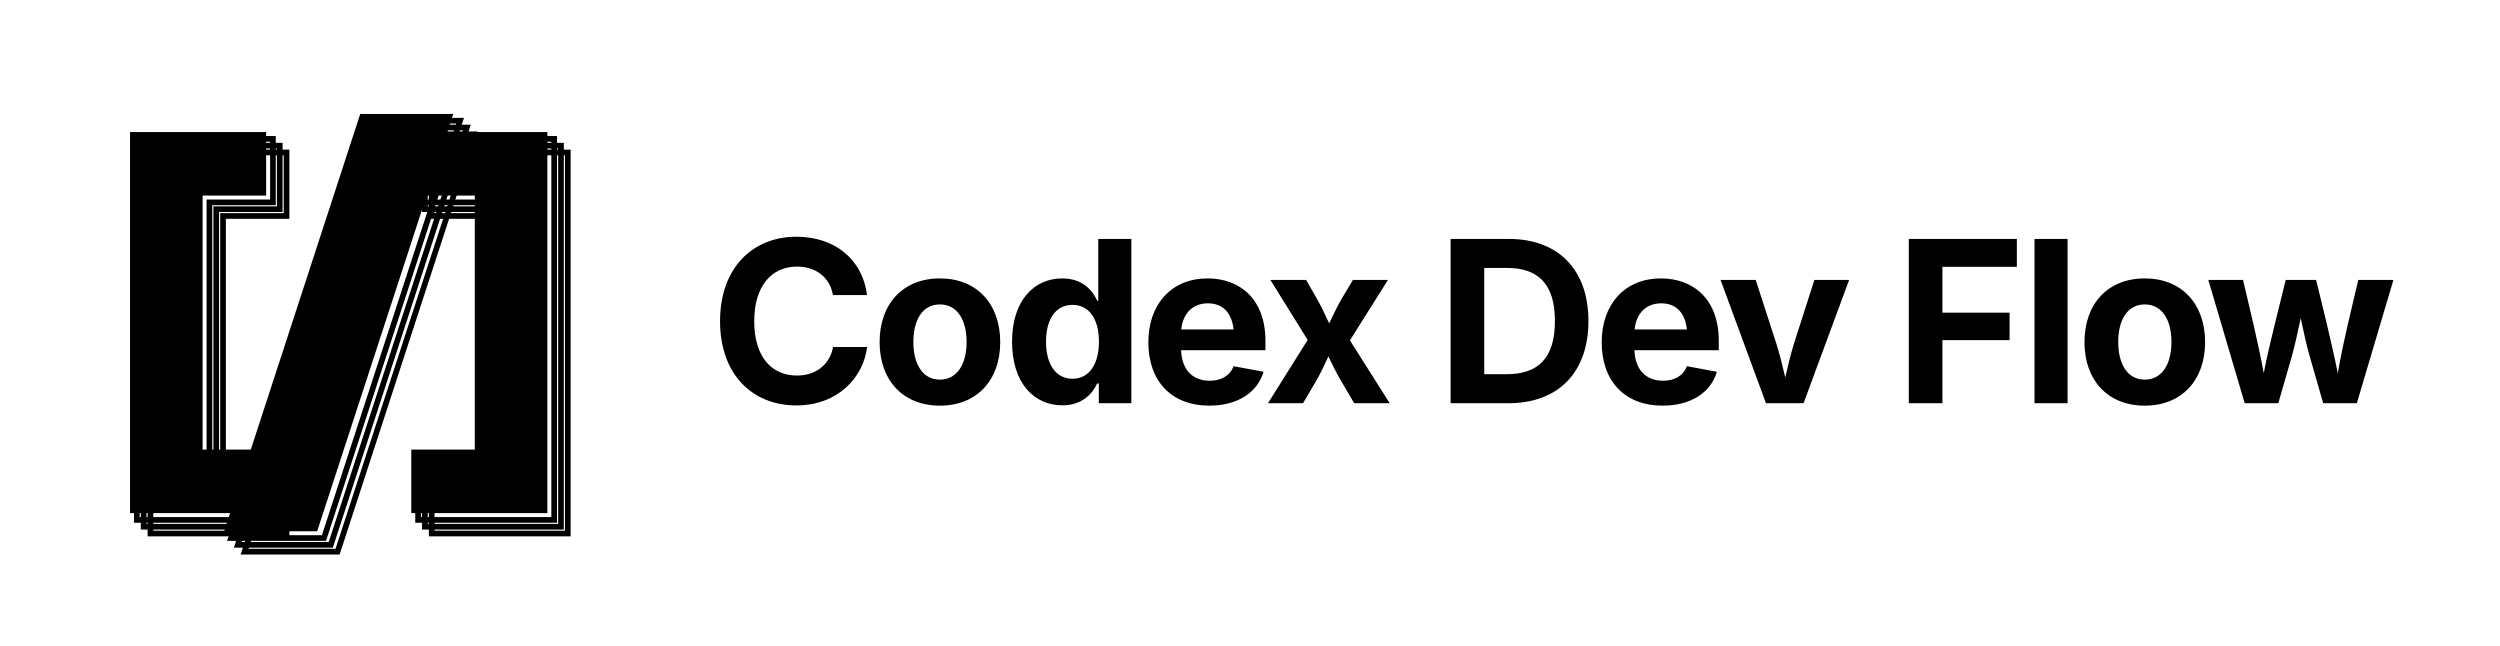
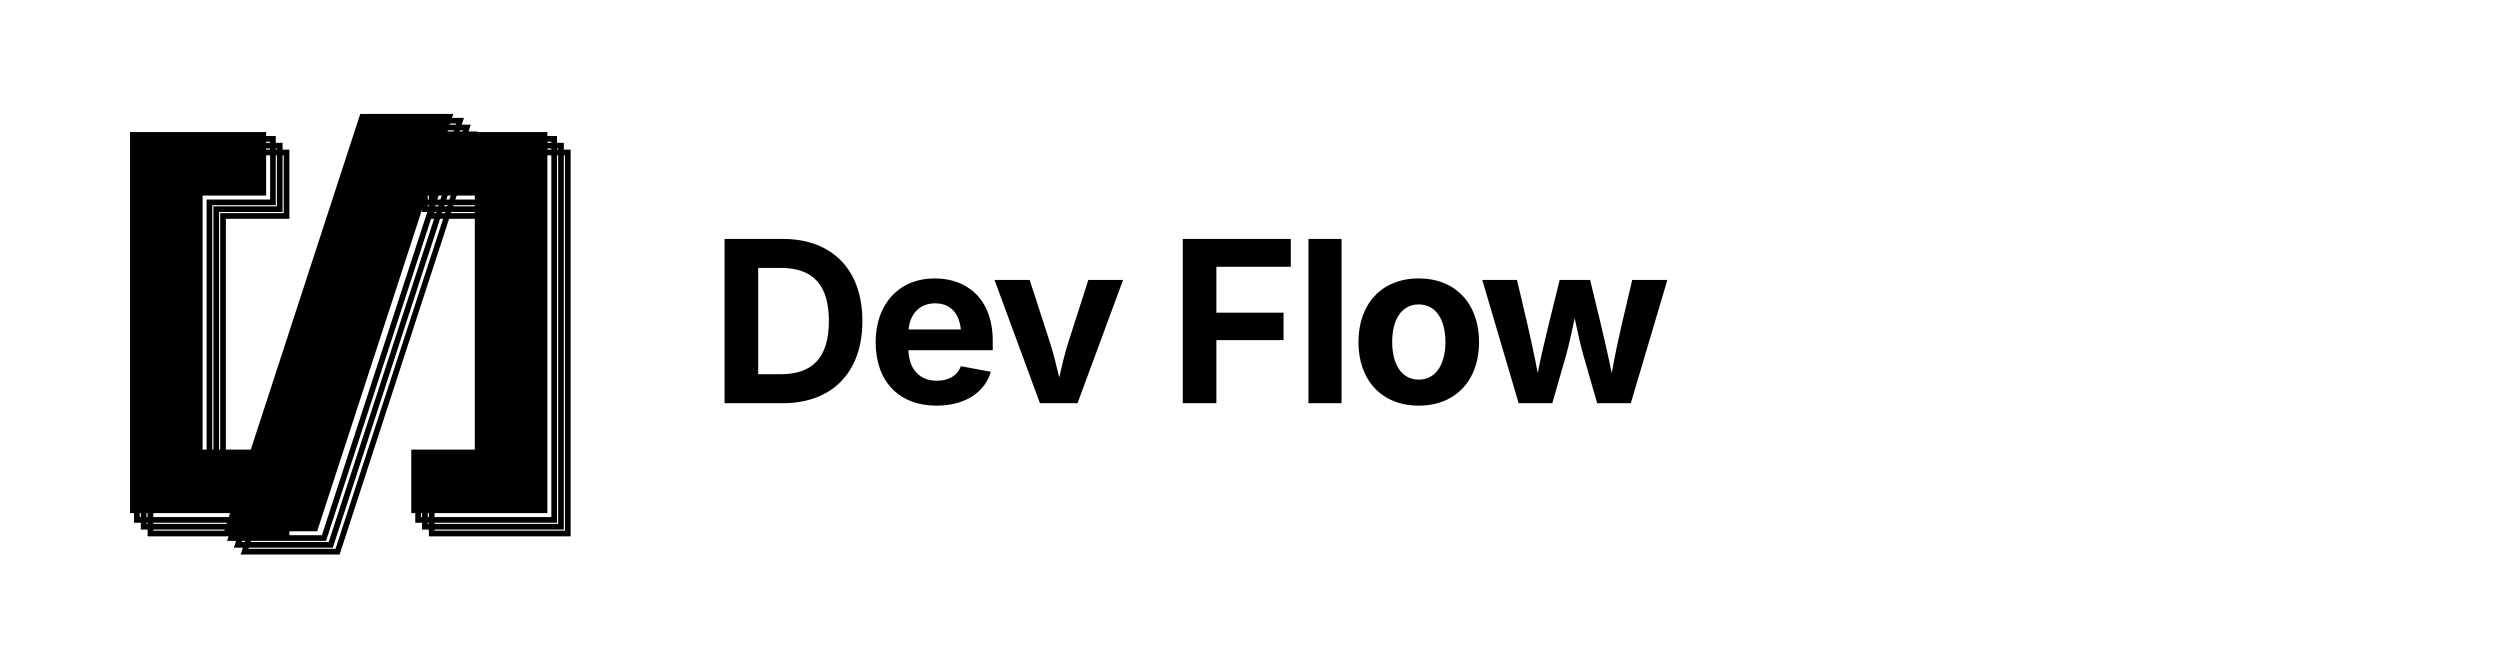
<svg xmlns="http://www.w3.org/2000/svg" viewBox="0 0 1240 320" role="img" aria-labelledby="title desc">
  <g transform="translate(24 16) scale(.5625)" stroke="#000000">
    <g fill="none" stroke-linejoin="miter" stroke-width="5">
      <g transform="translate(18 18)">
        <path d="M72 88h120v56h-56v224h56v56H72V88Zm368 0H320v56h56v224h-56v56h120V88Z" />
        <path d="M275 72h82L237 440h-82L275 72Z" />
      </g>
      <g transform="translate(12 12)">
        <path d="M72 88h120v56h-56v224h56v56H72V88Zm368 0H320v56h56v224h-56v56h120V88Z" />
        <path d="M275 72h82L237 440h-82L275 72Z" />
      </g>
      <g transform="translate(6 6)">
        <path d="M72 88h120v56h-56v224h56v56H72V88Zm368 0H320v56h56v224h-56v56h120V88Z" />
        <path d="M275 72h82L237 440h-82L275 72Z" />
      </g>
    </g>
    <path fill="#000000" stroke="none" d="M72 88h120v56h-56v224h56v56H72V88Zm368 0H320v56h56v224h-56v56h120V88Z" />
    <path fill="#000000" stroke="none" d="M275 72h82L237 440h-82L275 72Z" />
  </g>
-   <text x="352" y="200" fill="#000000" font-family="Inter,ui-sans-serif,system-ui,-apple-system,BlinkMacSystemFont,Segoe UI,sans-serif" font-size="112" font-weight="700" letter-spacing="-3">Codex Dev Flow</text>
+   <text x="352" y="200" fill="#000000" font-family="Inter,ui-sans-serif,system-ui,-apple-system,BlinkMacSystemFont,Segoe UI,sans-serif" font-size="112" font-weight="700" letter-spacing="-3">Dev Flow</text>
</svg>
